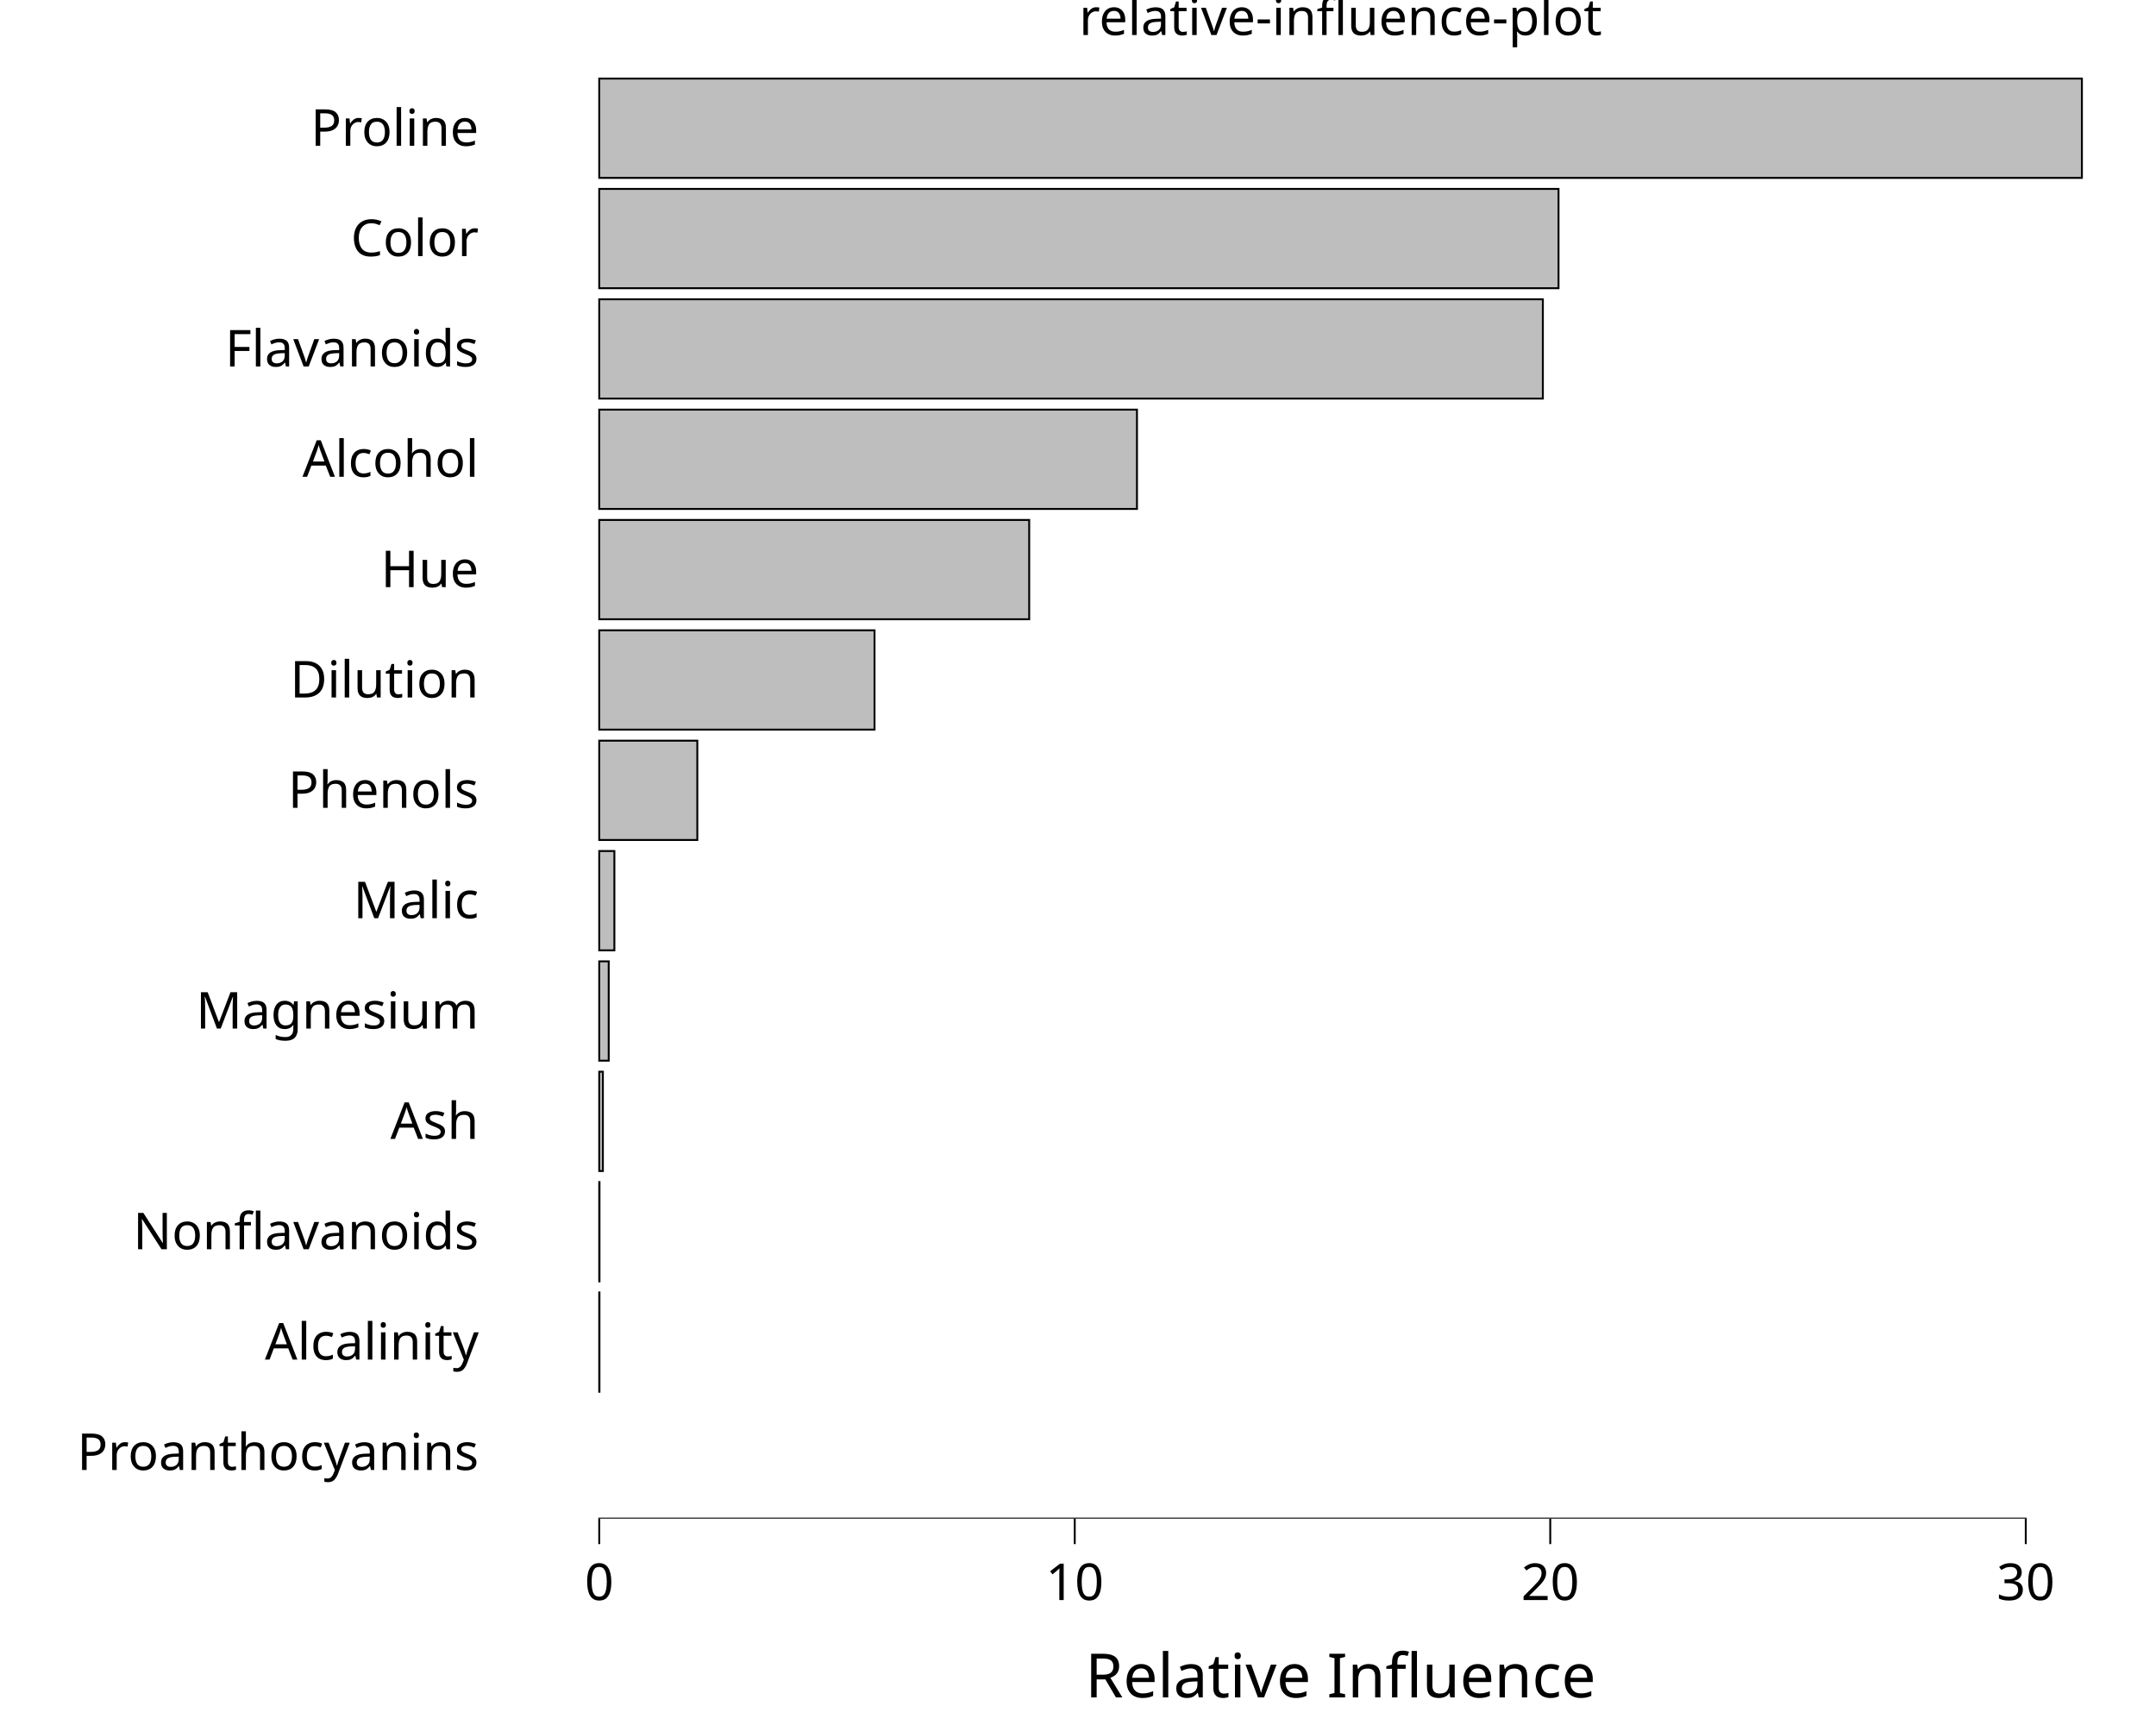
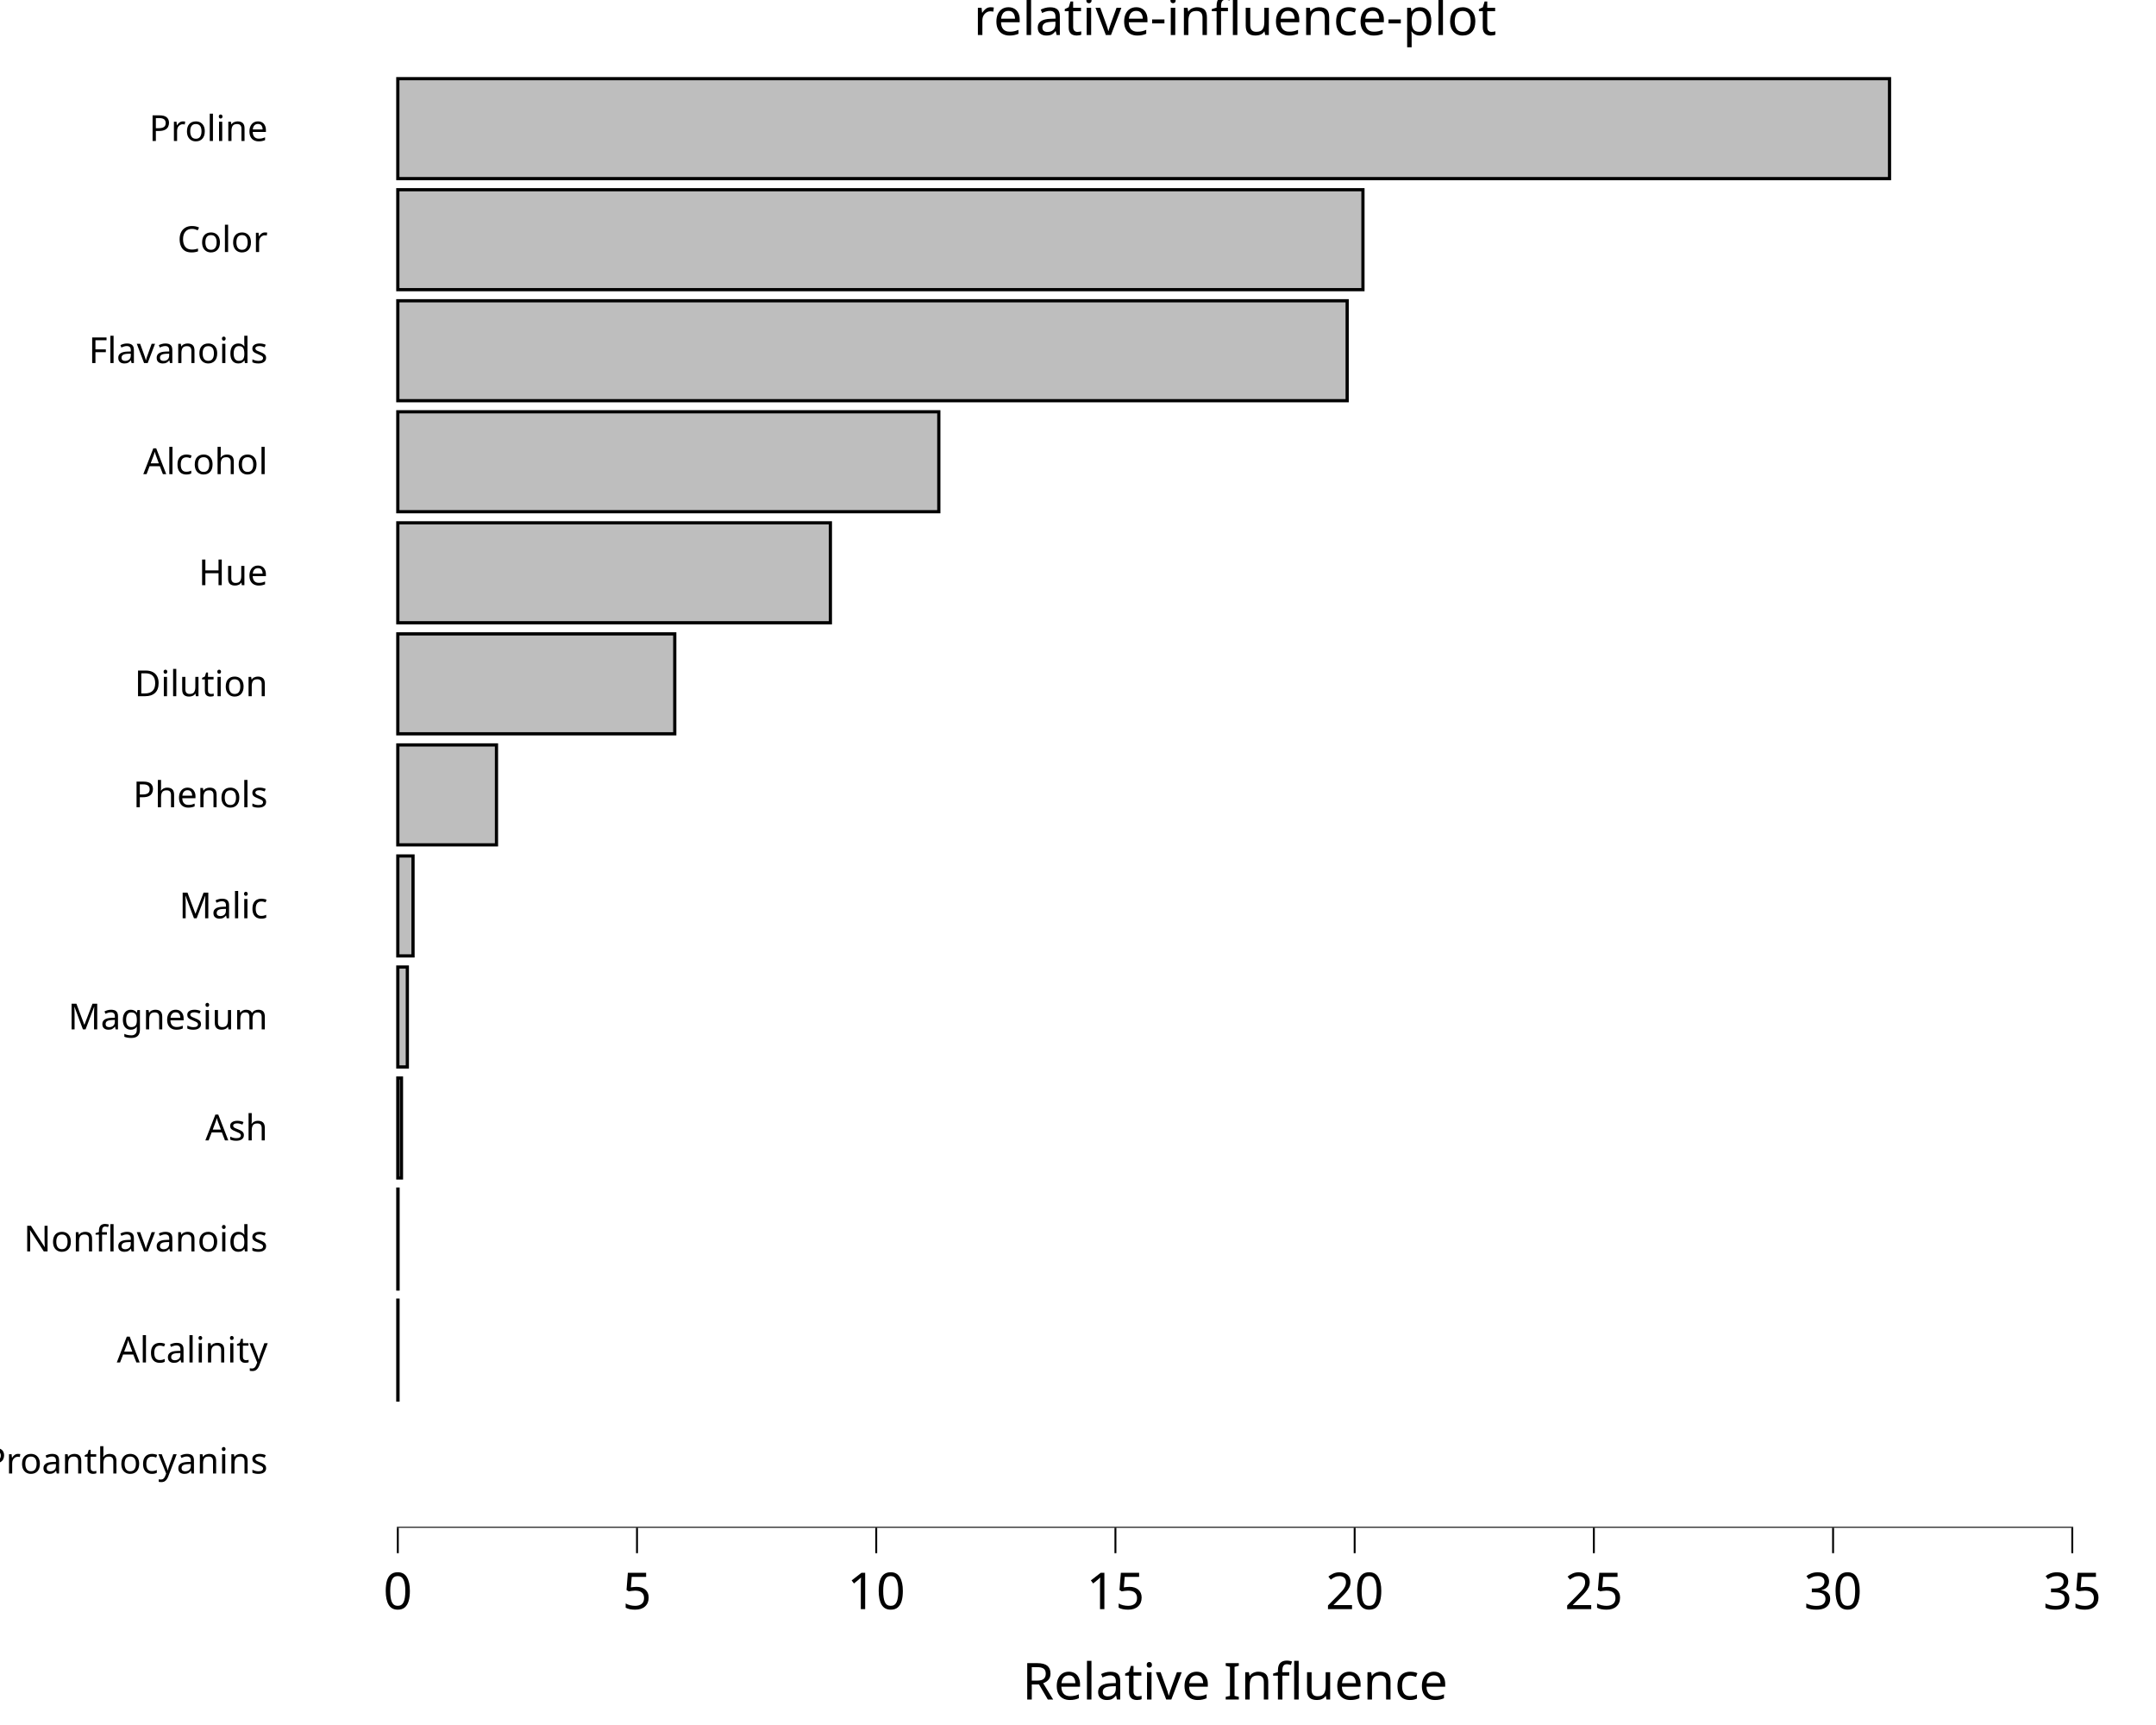
<svg xmlns="http://www.w3.org/2000/svg" class="svglite" data-engine-version="2.0" width="720.00pt" height="576.00pt" viewBox="0 0 720.00 576.00">
  <defs>
    <style type="text/css">
    .svglite line, .svglite polyline, .svglite polygon, .svglite path, .svglite rect, .svglite circle {
      fill: none;
      stroke: #000000;
      stroke-linecap: round;
      stroke-linejoin: round;
      stroke-miterlimit: 10.00;
    }
  </style>
  </defs>
  <rect width="100%" height="100%" style="stroke: none; fill: #FFFFFF;" />
  <defs>
    <clipPath id="cpMC4wMHw3MjAuMDB8MC4wMHw1NzYuMDA=">
      <rect x="0.00" y="0.00" width="720.00" height="576.00" />
    </clipPath>
  </defs>
  <g clip-path="url(#cpMC4wMHw3MjAuMDB8MC4wMHw1NzYuMDA=)">
    <rect x="0.00" y="0.00" width="720.00" height="576.00" style="stroke-width: 10.67; stroke: none;" />
  </g>
  <defs>
-     <clipPath id="cpMTc1LjM2fDcyMC4wMHwyMC43MXw1MDcuMDk=">
-       <rect x="175.36" y="20.71" width="544.64" height="486.39" />
+     <clipPath id="cpMTA0Ljg5fDcyMC4wMHwyMC43MXw1MTAuMTQ=">
+       <rect x="104.89" y="20.71" width="615.11" height="489.43" />
    </clipPath>
  </defs>
-   <g clip-path="url(#cpMTc1LjM2fDcyMC4wMHwyMC43MXw1MDcuMDk=)">
-     <rect x="175.36" y="20.71" width="544.64" height="486.39" style="stroke-width: 10.67; stroke: none;" />
-     <rect x="200.12" y="26.24" width="495.13" height="33.16" style="stroke-width: 0.64; stroke-linecap: square; stroke-linejoin: miter; fill: #BEBEBE;" />
-     <rect x="200.12" y="63.08" width="320.35" height="33.16" style="stroke-width: 0.64; stroke-linecap: square; stroke-linejoin: miter; fill: #BEBEBE;" />
-     <rect x="200.12" y="99.93" width="315.12" height="33.16" style="stroke-width: 0.64; stroke-linecap: square; stroke-linejoin: miter; fill: #BEBEBE;" />
-     <rect x="200.12" y="136.78" width="179.57" height="33.16" style="stroke-width: 0.64; stroke-linecap: square; stroke-linejoin: miter; fill: #BEBEBE;" />
-     <rect x="200.12" y="173.62" width="143.58" height="33.16" style="stroke-width: 0.64; stroke-linecap: square; stroke-linejoin: miter; fill: #BEBEBE;" />
-     <rect x="200.12" y="210.47" width="91.93" height="33.16" style="stroke-width: 0.64; stroke-linecap: square; stroke-linejoin: miter; fill: #BEBEBE;" />
-     <rect x="200.12" y="247.32" width="32.75" height="33.16" style="stroke-width: 0.64; stroke-linecap: square; stroke-linejoin: miter; fill: #BEBEBE;" />
-     <rect x="200.12" y="284.17" width="5.05" height="33.16" style="stroke-width: 0.64; stroke-linecap: square; stroke-linejoin: miter; fill: #BEBEBE;" />
-     <rect x="200.12" y="321.01" width="3.16" height="33.16" style="stroke-width: 0.64; stroke-linecap: square; stroke-linejoin: miter; fill: #BEBEBE;" />
-     <rect x="200.12" y="357.86" width="1.21" height="33.16" style="stroke-width: 0.64; stroke-linecap: square; stroke-linejoin: miter; fill: #BEBEBE;" />
-     <rect x="200.12" y="394.71" width="0.080" height="33.16" style="stroke-width: 0.64; stroke-linecap: square; stroke-linejoin: miter; fill: #BEBEBE;" />
-     <rect x="200.12" y="431.56" width="0.066" height="33.16" style="stroke-width: 0.64; stroke-linecap: square; stroke-linejoin: miter; fill: #BEBEBE;" />
-     <rect x="200.12" y="468.40" width="0" height="33.16" style="stroke-width: 0.64; stroke-linecap: square; stroke-linejoin: miter; fill: #BEBEBE;" />
-     <line x1="199.80" y1="507.09" x2="676.83" y2="507.09" style="stroke-width: 0.64; stroke-linecap: butt;" />
-     <rect x="175.36" y="20.71" width="544.64" height="486.39" style="stroke-width: 0.00; stroke: none;" />
+   <g clip-path="url(#cpMTA0Ljg5fDcyMC4wMHwyMC43MXw1MTAuMTQ=)">
+     <rect x="104.89" y="20.71" width="615.11" height="489.43" style="stroke-width: 10.67; stroke: none;" />
+     <rect x="132.85" y="26.27" width="498.16" height="33.37" style="stroke-width: 1.07; stroke-linecap: square; stroke-linejoin: miter; fill: #BEBEBE;" />
+     <rect x="132.85" y="63.35" width="322.31" height="33.37" style="stroke-width: 1.07; stroke-linecap: square; stroke-linejoin: miter; fill: #BEBEBE;" />
+     <rect x="132.85" y="100.43" width="317.04" height="33.37" style="stroke-width: 1.07; stroke-linecap: square; stroke-linejoin: miter; fill: #BEBEBE;" />
+     <rect x="132.85" y="137.50" width="180.67" height="33.37" style="stroke-width: 1.07; stroke-linecap: square; stroke-linejoin: miter; fill: #BEBEBE;" />
+     <rect x="132.85" y="174.58" width="144.46" height="33.37" style="stroke-width: 1.07; stroke-linecap: square; stroke-linejoin: miter; fill: #BEBEBE;" />
+     <rect x="132.85" y="211.66" width="92.49" height="33.37" style="stroke-width: 1.07; stroke-linecap: square; stroke-linejoin: miter; fill: #BEBEBE;" />
+     <rect x="132.85" y="248.74" width="32.95" height="33.37" style="stroke-width: 1.07; stroke-linecap: square; stroke-linejoin: miter; fill: #BEBEBE;" />
+     <rect x="132.85" y="285.82" width="5.08" height="33.37" style="stroke-width: 1.07; stroke-linecap: square; stroke-linejoin: miter; fill: #BEBEBE;" />
+     <rect x="132.85" y="322.90" width="3.18" height="33.37" style="stroke-width: 1.07; stroke-linecap: square; stroke-linejoin: miter; fill: #BEBEBE;" />
+     <rect x="132.85" y="359.97" width="1.22" height="33.37" style="stroke-width: 1.07; stroke-linecap: square; stroke-linejoin: miter; fill: #BEBEBE;" />
+     <rect x="132.85" y="397.05" width="0.081" height="33.37" style="stroke-width: 1.07; stroke-linecap: square; stroke-linejoin: miter; fill: #BEBEBE;" />
+     <rect x="132.85" y="434.13" width="0.066" height="33.37" style="stroke-width: 1.07; stroke-linecap: square; stroke-linejoin: miter; fill: #BEBEBE;" />
+     <rect x="132.85" y="471.21" width="0" height="33.37" style="stroke-width: 1.07; stroke-linecap: square; stroke-linejoin: miter; fill: #BEBEBE;" />
+     <line x1="132.53" y1="510.14" x2="692.36" y2="510.14" style="stroke-width: 0.64; stroke-linecap: butt;" />
+     <rect x="104.89" y="20.71" width="615.11" height="489.43" style="stroke-width: 0.00; stroke: none;" />
  </g>
  <g clip-path="url(#cpMC4wMHw3MjAuMDB8MC4wMHw1NzYuMDA=)">
-     <polyline points="175.36,507.09 175.36,20.71 " style="stroke-width: 0.00; stroke: none; stroke-linecap: butt;" />
-     <text x="159.88" y="490.84" text-anchor="end" style="font-size: 17.00px; font-family: sans;" textLength="126.66px" lengthAdjust="spacingAndGlyphs">Proanthocyanins</text>
-     <text x="159.88" y="453.99" text-anchor="end" style="font-size: 17.00px; font-family: sans;" textLength="67.09px" lengthAdjust="spacingAndGlyphs">Alcalinity</text>
-     <text x="159.88" y="417.14" text-anchor="end" style="font-size: 17.00px; font-family: sans;" textLength="107.75px" lengthAdjust="spacingAndGlyphs">Nonflavanoids</text>
-     <text x="159.88" y="380.29" text-anchor="end" style="font-size: 17.00px; font-family: sans;" textLength="29.30px" lengthAdjust="spacingAndGlyphs">Ash</text>
-     <text x="159.88" y="343.45" text-anchor="end" style="font-size: 17.00px; font-family: sans;" textLength="87.89px" lengthAdjust="spacingAndGlyphs">Magnesium</text>
-     <text x="159.88" y="306.60" text-anchor="end" style="font-size: 17.00px; font-family: sans;" textLength="39.68px" lengthAdjust="spacingAndGlyphs">Malic</text>
-     <text x="159.88" y="269.75" text-anchor="end" style="font-size: 17.00px; font-family: sans;" textLength="61.44px" lengthAdjust="spacingAndGlyphs">Phenols</text>
-     <text x="159.88" y="232.90" text-anchor="end" style="font-size: 17.00px; font-family: sans;" textLength="56.69px" lengthAdjust="spacingAndGlyphs">Dilution</text>
-     <text x="159.88" y="196.06" text-anchor="end" style="font-size: 17.00px; font-family: sans;" textLength="31.19px" lengthAdjust="spacingAndGlyphs">Hue</text>
-     <text x="159.88" y="159.21" text-anchor="end" style="font-size: 17.00px; font-family: sans;" textLength="55.76px" lengthAdjust="spacingAndGlyphs">Alcohol</text>
-     <text x="159.88" y="122.36" text-anchor="end" style="font-size: 17.00px; font-family: sans;" textLength="82.22px" lengthAdjust="spacingAndGlyphs">Flavanoids</text>
-     <text x="159.88" y="85.51" text-anchor="end" style="font-size: 17.00px; font-family: sans;" textLength="40.63px" lengthAdjust="spacingAndGlyphs">Color</text>
-     <text x="159.88" y="48.67" text-anchor="end" style="font-size: 17.00px; font-family: sans;" textLength="52.92px" lengthAdjust="spacingAndGlyphs">Proline</text>
-     <polyline points="175.36,507.09 720.00,507.09 " style="stroke-width: 0.00; stroke: none; stroke-linecap: butt;" />
-     <polyline points="200.12,515.60 200.12,507.09 " style="stroke-width: 0.64; stroke-linecap: butt;" />
-     <polyline points="358.91,515.60 358.91,507.09 " style="stroke-width: 0.64; stroke-linecap: butt;" />
-     <polyline points="517.71,515.60 517.71,507.09 " style="stroke-width: 0.64; stroke-linecap: butt;" />
-     <polyline points="676.51,515.60 676.51,507.09 " style="stroke-width: 0.64; stroke-linecap: butt;" />
-     <text x="200.12" y="534.27" text-anchor="middle" style="font-size: 17.00px; font-family: sans;" textLength="9.46px" lengthAdjust="spacingAndGlyphs">0</text>
-     <text x="358.91" y="534.27" text-anchor="middle" style="font-size: 17.00px; font-family: sans;" textLength="18.91px" lengthAdjust="spacingAndGlyphs">10</text>
-     <text x="517.71" y="534.27" text-anchor="middle" style="font-size: 17.00px; font-family: sans;" textLength="18.91px" lengthAdjust="spacingAndGlyphs">20</text>
-     <text x="676.51" y="534.27" text-anchor="middle" style="font-size: 17.00px; font-family: sans;" textLength="18.91px" lengthAdjust="spacingAndGlyphs">30</text>
-     <text x="447.68" y="566.78" text-anchor="middle" style="font-size: 20.40px; font-family: sans;" textLength="162.18px" lengthAdjust="spacingAndGlyphs">Relative Influence</text>
-     <text x="447.68" y="11.70" text-anchor="middle" style="font-size: 17.00px; font-family: sans;" textLength="161.59px" lengthAdjust="spacingAndGlyphs">relative-influence-plot</text>
+     <polyline points="104.89,510.14 104.89,20.71 " style="stroke-width: 0.00; stroke: none; stroke-linecap: butt;" />
+     <text x="89.41" y="492.02" text-anchor="end" style="font-size: 12.00px; font-family: sans;" textLength="89.41px" lengthAdjust="spacingAndGlyphs">Proanthocyanins</text>
+     <text x="89.41" y="454.94" text-anchor="end" style="font-size: 12.00px; font-family: sans;" textLength="47.35px" lengthAdjust="spacingAndGlyphs">Alcalinity</text>
+     <text x="89.41" y="417.87" text-anchor="end" style="font-size: 12.00px; font-family: sans;" textLength="76.06px" lengthAdjust="spacingAndGlyphs">Nonflavanoids</text>
+     <text x="89.41" y="380.79" text-anchor="end" style="font-size: 12.00px; font-family: sans;" textLength="20.69px" lengthAdjust="spacingAndGlyphs">Ash</text>
+     <text x="89.41" y="343.71" text-anchor="end" style="font-size: 12.00px; font-family: sans;" textLength="62.04px" lengthAdjust="spacingAndGlyphs">Magnesium</text>
+     <text x="89.41" y="306.63" text-anchor="end" style="font-size: 12.00px; font-family: sans;" textLength="28.01px" lengthAdjust="spacingAndGlyphs">Malic</text>
+     <text x="89.41" y="269.55" text-anchor="end" style="font-size: 12.00px; font-family: sans;" textLength="43.37px" lengthAdjust="spacingAndGlyphs">Phenols</text>
+     <text x="89.41" y="232.47" text-anchor="end" style="font-size: 12.00px; font-family: sans;" textLength="40.02px" lengthAdjust="spacingAndGlyphs">Dilution</text>
+     <text x="89.41" y="195.40" text-anchor="end" style="font-size: 12.00px; font-family: sans;" textLength="22.02px" lengthAdjust="spacingAndGlyphs">Hue</text>
+     <text x="89.41" y="158.32" text-anchor="end" style="font-size: 12.00px; font-family: sans;" textLength="39.36px" lengthAdjust="spacingAndGlyphs">Alcohol</text>
+     <text x="89.41" y="121.24" text-anchor="end" style="font-size: 12.00px; font-family: sans;" textLength="58.04px" lengthAdjust="spacingAndGlyphs">Flavanoids</text>
+     <text x="89.41" y="84.16" text-anchor="end" style="font-size: 12.00px; font-family: sans;" textLength="28.68px" lengthAdjust="spacingAndGlyphs">Color</text>
+     <text x="89.41" y="47.08" text-anchor="end" style="font-size: 12.00px; font-family: sans;" textLength="37.35px" lengthAdjust="spacingAndGlyphs">Proline</text>
+     <polyline points="104.89,510.14 720.00,510.14 " style="stroke-width: 0.00; stroke: none; stroke-linecap: butt;" />
+     <polyline points="132.85,518.64 132.85,510.14 " style="stroke-width: 0.64; stroke-linecap: butt;" />
+     <polyline points="212.73,518.64 212.73,510.14 " style="stroke-width: 0.64; stroke-linecap: butt;" />
+     <polyline points="292.62,518.64 292.62,510.14 " style="stroke-width: 0.64; stroke-linecap: butt;" />
+     <polyline points="372.50,518.64 372.50,510.14 " style="stroke-width: 0.64; stroke-linecap: butt;" />
+     <polyline points="452.39,518.64 452.39,510.14 " style="stroke-width: 0.64; stroke-linecap: butt;" />
+     <polyline points="532.27,518.64 532.27,510.14 " style="stroke-width: 0.64; stroke-linecap: butt;" />
+     <polyline points="612.16,518.64 612.16,510.14 " style="stroke-width: 0.64; stroke-linecap: butt;" />
+     <polyline points="692.04,518.64 692.04,510.14 " style="stroke-width: 0.64; stroke-linecap: butt;" />
+     <text x="132.85" y="537.32" text-anchor="middle" style="font-size: 17.00px; font-family: sans;" textLength="9.46px" lengthAdjust="spacingAndGlyphs">0</text>
+     <text x="212.73" y="537.32" text-anchor="middle" style="font-size: 17.00px; font-family: sans;" textLength="9.46px" lengthAdjust="spacingAndGlyphs">5</text>
+     <text x="292.62" y="537.32" text-anchor="middle" style="font-size: 17.00px; font-family: sans;" textLength="18.91px" lengthAdjust="spacingAndGlyphs">10</text>
+     <text x="372.50" y="537.32" text-anchor="middle" style="font-size: 17.00px; font-family: sans;" textLength="18.91px" lengthAdjust="spacingAndGlyphs">15</text>
+     <text x="452.39" y="537.32" text-anchor="middle" style="font-size: 17.00px; font-family: sans;" textLength="18.91px" lengthAdjust="spacingAndGlyphs">20</text>
+     <text x="532.27" y="537.32" text-anchor="middle" style="font-size: 17.00px; font-family: sans;" textLength="18.91px" lengthAdjust="spacingAndGlyphs">25</text>
+     <text x="612.16" y="537.32" text-anchor="middle" style="font-size: 17.00px; font-family: sans;" textLength="18.91px" lengthAdjust="spacingAndGlyphs">30</text>
+     <text x="692.04" y="537.32" text-anchor="middle" style="font-size: 17.00px; font-family: sans;" textLength="18.91px" lengthAdjust="spacingAndGlyphs">35</text>
+     <text x="412.44" y="567.49" text-anchor="middle" style="font-size: 17.00px; font-family: sans;" textLength="135.15px" lengthAdjust="spacingAndGlyphs">Relative Influence</text>
+     <text x="412.44" y="11.70" text-anchor="middle" style="font-size: 17.00px; font-family: sans;" textLength="161.59px" lengthAdjust="spacingAndGlyphs">relative-influence-plot</text>
  </g>
</svg>
